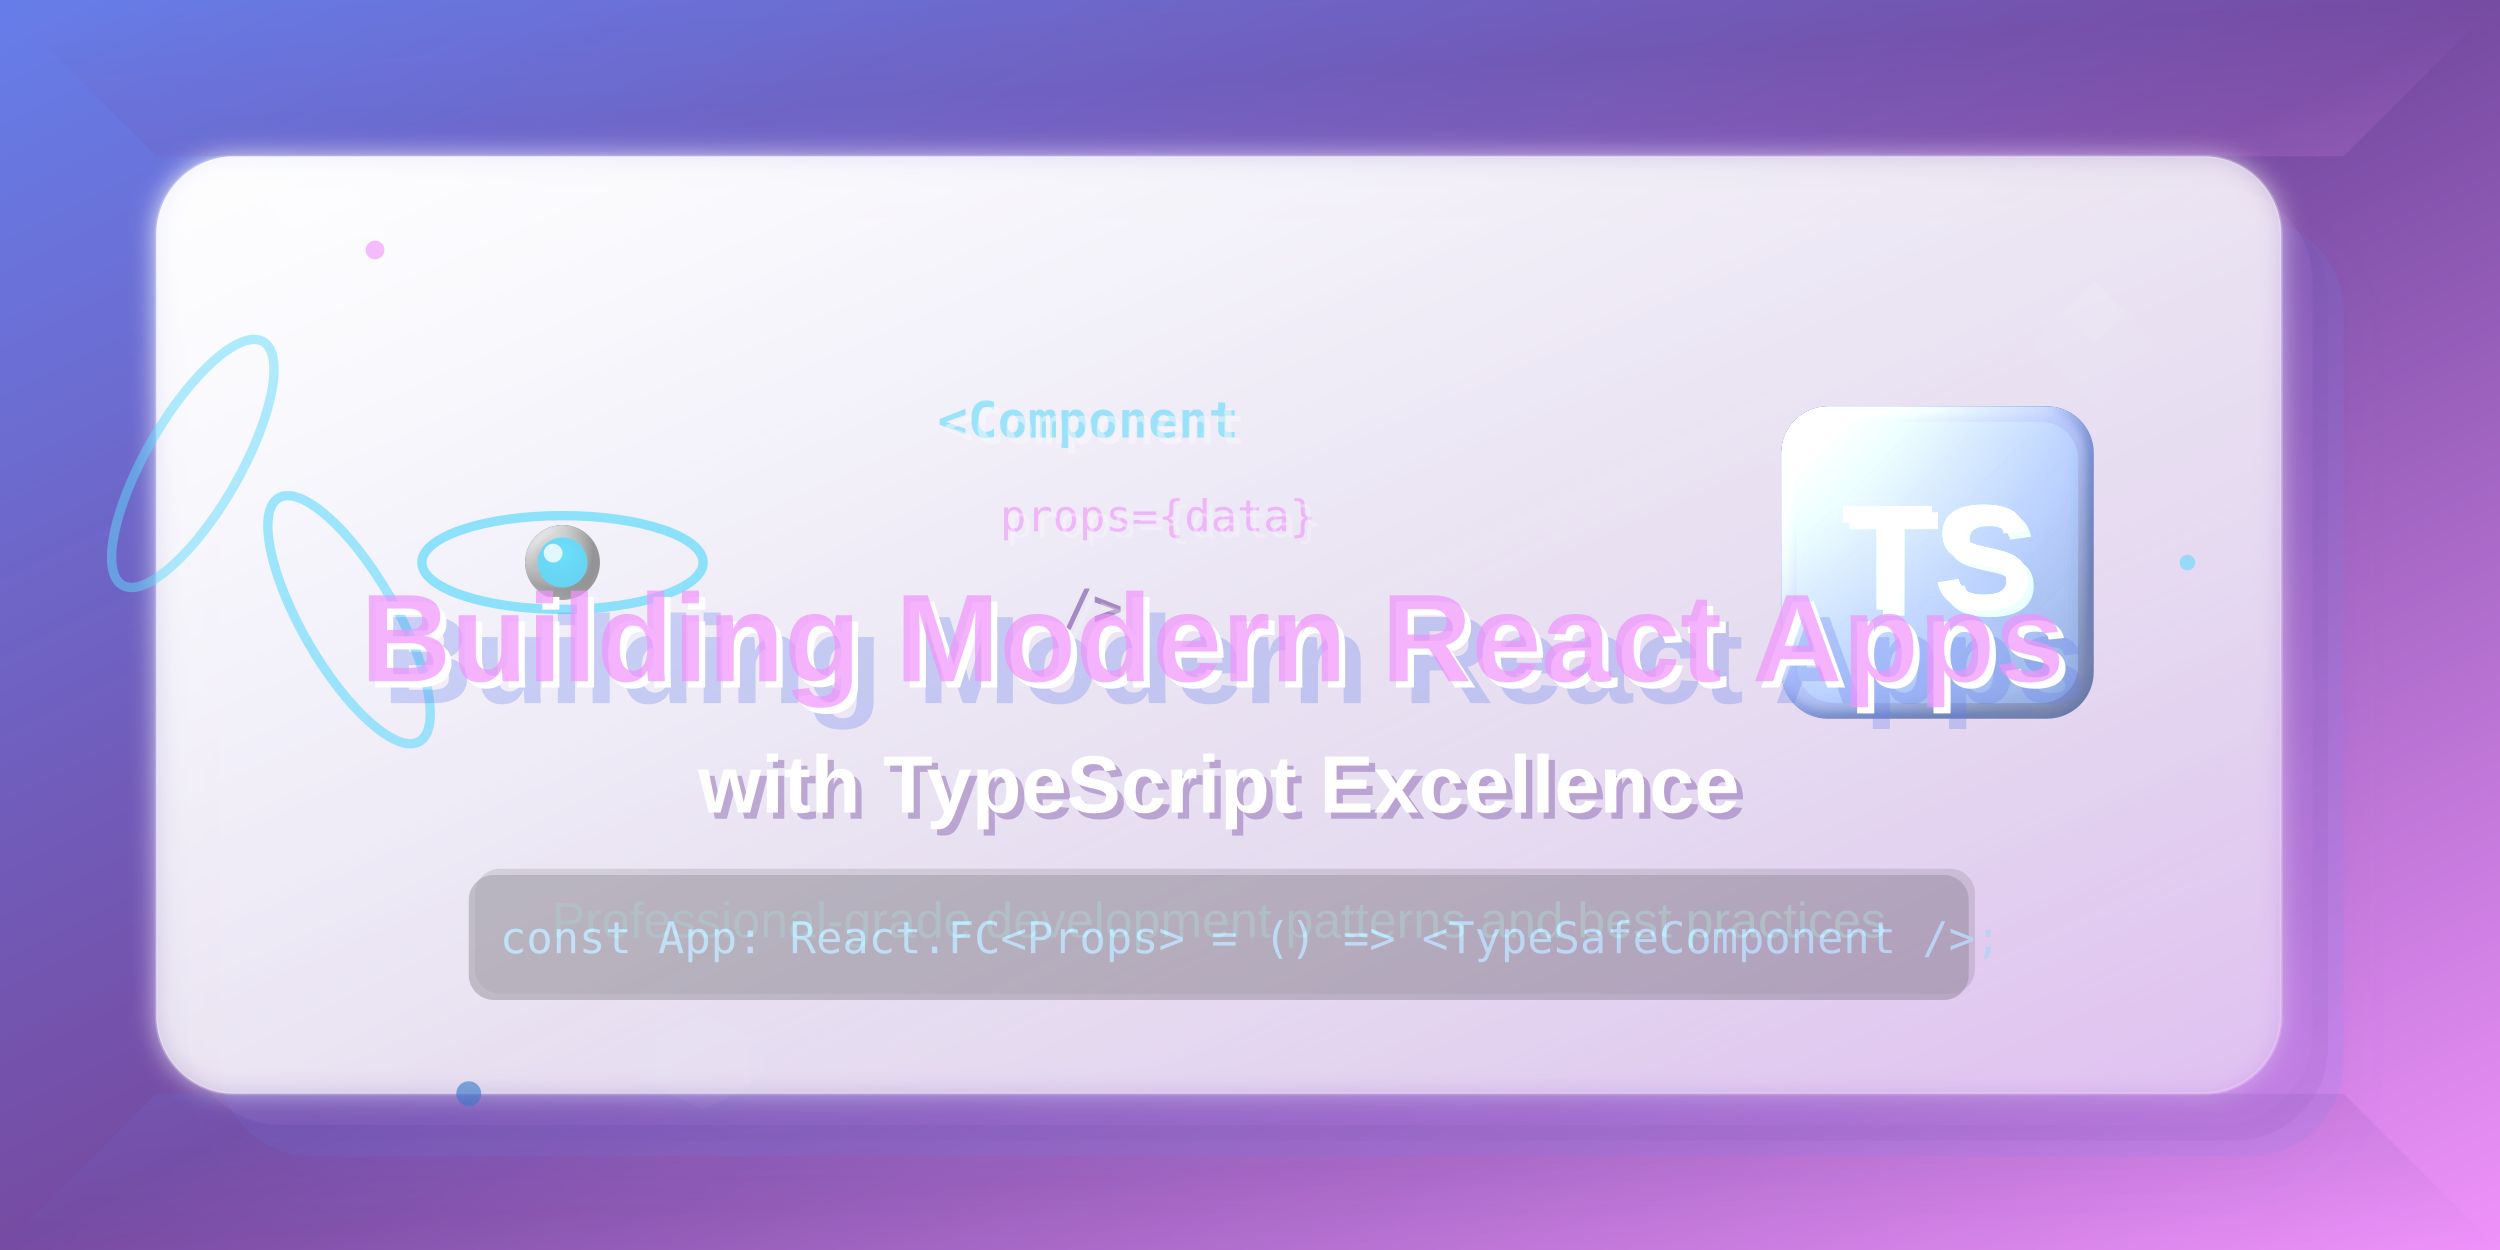
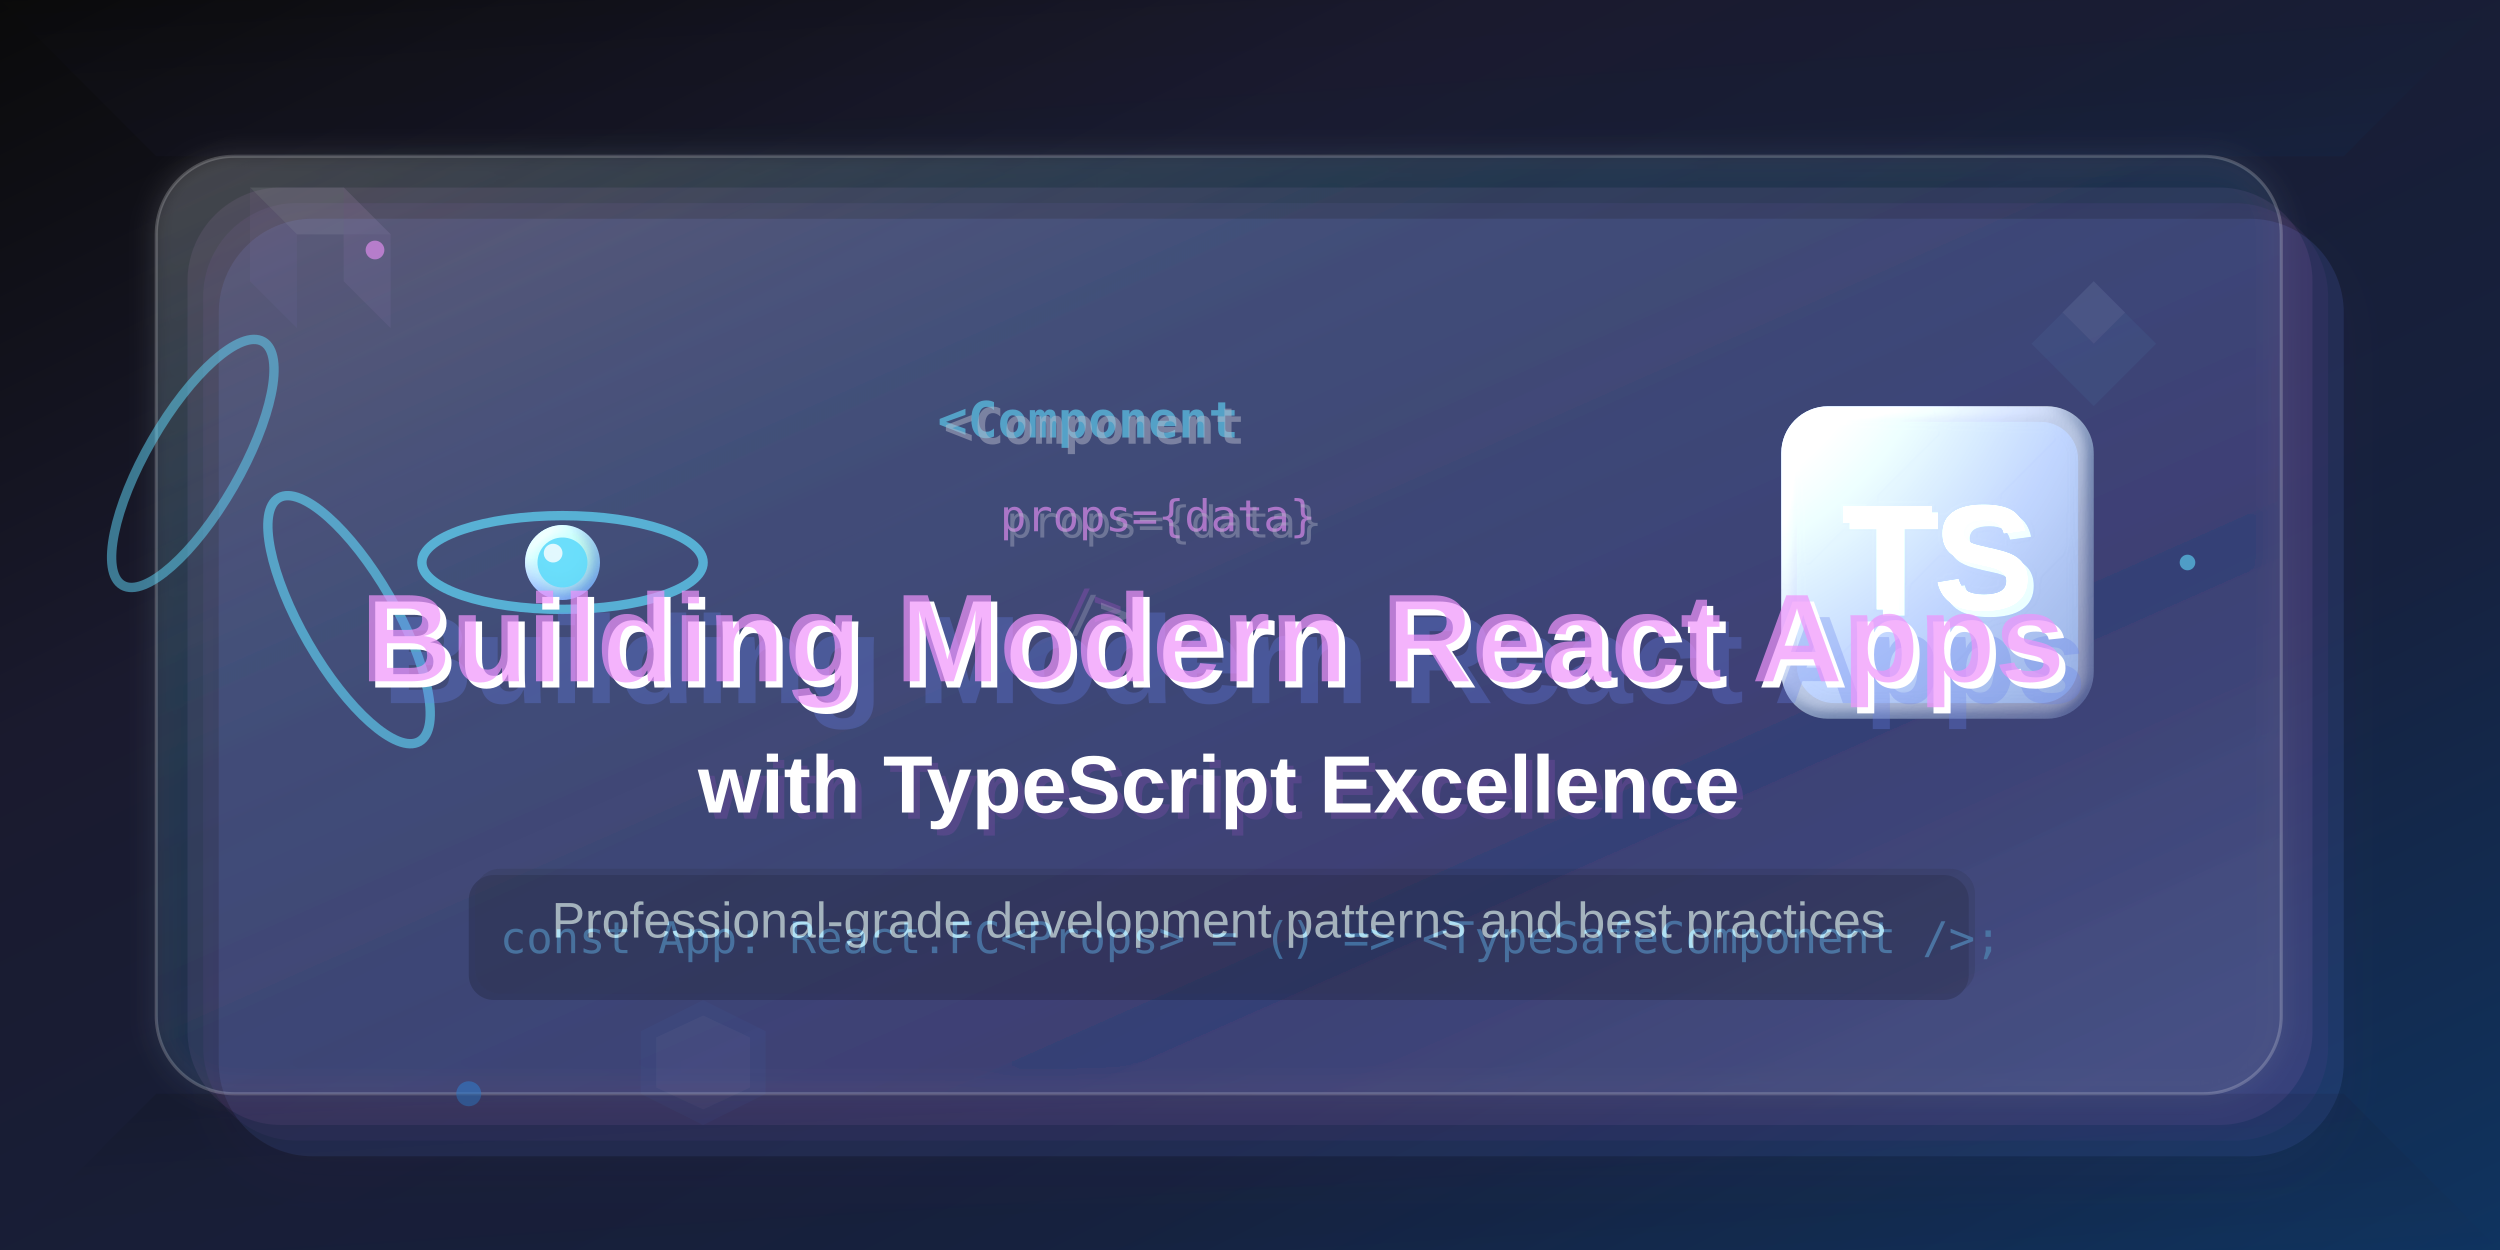
<svg xmlns="http://www.w3.org/2000/svg" width="800" height="400" viewBox="0 0 800 400">
  <defs>
    <linearGradient id="premium-bg" x1="0%" y1="0%" x2="100%" y2="100%">
-       <stop offset="0%" style="stop-color:#667eea;stop-opacity:1" />
-       <stop offset="50%" style="stop-color:#764ba2;stop-opacity:1" />
-       <stop offset="100%" style="stop-color:#f093fb;stop-opacity:1" />
+       <stop offset="0%" style="stop-color:#0a0a0a;stop-opacity:1" />
+       <stop offset="30%" style="stop-color:#1a1a2e;stop-opacity:1" />
+       <stop offset="70%" style="stop-color:#16213e;stop-opacity:1" />
+       <stop offset="100%" style="stop-color:#0f3460;stop-opacity:1" />
    </linearGradient>
    <linearGradient id="glass-3d" x1="0%" y1="0%" x2="100%" y2="100%">
-       <stop offset="0%" style="stop-color:#ffffff;stop-opacity:0.9" />
-       <stop offset="30%" style="stop-color:#ffffff;stop-opacity:0.7" />
-       <stop offset="70%" style="stop-color:#ffffff;stop-opacity:0.5" />
-       <stop offset="100%" style="stop-color:#ffffff;stop-opacity:0.3" />
+       <stop offset="0%" style="stop-color:#ffffff;stop-opacity:0.12" />
+       <stop offset="30%" style="stop-color:#61dafb;stop-opacity:0.08" />
+       <stop offset="70%" style="stop-color:#3178c6;stop-opacity:0.06" />
+       <stop offset="100%" style="stop-color:#ffffff;stop-opacity:0.04" />
    </linearGradient>
    <radialGradient id="react-3d" cx="50%" cy="40%" r="60%">
      <stop offset="0%" style="stop-color:#61dafb;stop-opacity:1" />
-       <stop offset="50%" style="stop-color:#21232c;stop-opacity:0.8" />
-       <stop offset="100%" style="stop-color:#282c34;stop-opacity:0.6" />
+       <stop offset="50%" style="stop-color:#20b2aa;stop-opacity:0.9" />
+       <stop offset="100%" style="stop-color:#1e90ff;stop-opacity:0.7" />
    </radialGradient>
    <linearGradient id="ts-3d" x1="0%" y1="0%" x2="100%" y2="100%">
      <stop offset="0%" style="stop-color:#3178c6;stop-opacity:1" />
-       <stop offset="50%" style="stop-color:#2562c4;stop-opacity:0.9" />
-       <stop offset="100%" style="stop-color:#1e4a8c;stop-opacity:0.8" />
+       <stop offset="50%" style="stop-color:#235a97;stop-opacity:0.95" />
+       <stop offset="100%" style="stop-color:#1e3a8a;stop-opacity:0.9" />
    </linearGradient>
    <filter id="depth-shadow" x="-100%" y="-100%" width="300%" height="300%">
      <feDropShadow dx="0" dy="12" stdDeviation="20" flood-color="#667eea" flood-opacity="0.4" />
      <feDropShadow dx="0" dy="6" stdDeviation="8" flood-color="#764ba2" flood-opacity="0.3" />
    </filter>
    <filter id="inner-glow" x="-50%" y="-50%" width="200%" height="200%">
      <feGaussianBlur stdDeviation="4" result="coloredBlur" />
      <feMerge>
        <feMergeNode in="coloredBlur" />
        <feMergeNode in="SourceGraphic" />
      </feMerge>
    </filter>
    <filter id="bevel-3d">
      <feGaussianBlur in="SourceAlpha" stdDeviation="2" />
      <feSpecularLighting result="specOut" lighting-color="white" specularConstant="1.5" specularExponent="20">
        <fePointLight x="-50" y="-50" z="200" />
      </feSpecularLighting>
      <feComposite in="specOut" in2="SourceAlpha" operator="in" result="specOut2" />
      <feComposite in="SourceGraphic" in2="specOut2" operator="arithmetic" k1="0" k2="1" k3="1" k4="0" />
    </filter>
  </defs>
  <rect width="800" height="400" fill="url(#premium-bg)" />
  <g opacity="0.12">
    <g transform="translate(80,60)">
      <polygon points="0,0 30,0 45,15 15,15" fill="#ffffff" opacity="0.8" />
      <polygon points="30,0 30,30 45,45 45,15" fill="#f093fb" opacity="0.6" />
      <polygon points="0,0 0,30 15,45 15,15" fill="#764ba2" opacity="0.7" />
    </g>
    <g transform="translate(650,90)">
      <polygon points="20,0 40,20 20,40 0,20" fill="#61dafb" opacity="0.5" />
      <polygon points="20,0 30,10 20,20 10,10" fill="#ffffff" opacity="0.8" />
    </g>
    <g transform="translate(200,320)">
      <polygon points="25,0 45,10 45,30 25,40 5,30 5,10" fill="#3178c6" opacity="0.6" />
      <polygon points="25,5 40,12 40,28 25,35 10,28 10,12" fill="#ffffff" opacity="0.4" />
    </g>
  </g>
  <g transform="translate(50,50)">
    <rect x="20" y="20" width="680" height="300" rx="30" fill="#667eea" opacity="0.15" filter="url(#depth-shadow)" />
    <rect x="15" y="15" width="680" height="300" rx="30" fill="#764ba2" opacity="0.1" />
    <rect x="10" y="10" width="680" height="300" rx="30" fill="#f093fb" opacity="0.08" />
    <rect x="0" y="0" width="680" height="300" rx="25" fill="url(#glass-3d)" stroke="rgba(255,255,255,0.2)" stroke-width="1" filter="url(#inner-glow)" />
    <g transform="translate(80,80)">
      <ellipse cx="50" cy="50" rx="45" ry="15" fill="none" stroke="#61dafb" stroke-width="3" opacity="0.7" transform="rotate(0)" />
      <ellipse cx="50" cy="50" rx="45" ry="15" fill="none" stroke="#61dafb" stroke-width="3" opacity="0.6" transform="rotate(60)" />
      <ellipse cx="50" cy="50" rx="45" ry="15" fill="none" stroke="#61dafb" stroke-width="3" opacity="0.5" transform="rotate(120)" />
      <circle cx="50" cy="50" r="12" fill="url(#react-3d)" filter="url(#bevel-3d)" />
      <circle cx="50" cy="50" r="8" fill="#61dafb" opacity="0.9" />
      <circle cx="47" cy="47" r="3" fill="#ffffff" opacity="0.8" />
      <animateTransform attributeName="transform" type="rotate" values="0 50 50;360 50 50" dur="10s" repeatCount="indefinite" />
    </g>
    <g transform="translate(520,80)">
      <g filter="url(#bevel-3d)">
        <rect x="0" y="0" width="100" height="100" rx="15" fill="url(#ts-3d)" />
        <rect x="5" y="5" width="90" height="90" rx="12" fill="#3178c6" opacity="0.8" />
        <text x="50" y="65" text-anchor="middle" fill="#ffffff" font-family="Arial, sans-serif" font-size="48" font-weight="bold">TS</text>
        <text x="52" y="67" text-anchor="middle" fill="#e1f5fe" font-family="Arial, sans-serif" font-size="48" font-weight="bold" opacity="0.7">TS</text>
      </g>
      <animateTransform attributeName="transform" type="translate" values="520,80; 520,70; 520,80" dur="3s" repeatCount="indefinite" />
    </g>
    <g transform="translate(250,60)" opacity="0.6">
      <text x="0" y="30" fill="#61dafb" font-family="Monaco, Consolas, monospace" font-size="16" font-weight="bold">&lt;Component</text>
      <text x="2" y="32" fill="#ffffff" font-family="Monaco, Consolas, monospace" font-size="16" font-weight="bold" opacity="0.5">&lt;Component</text>
      <text x="20" y="60" fill="#f093fb" font-family="Monaco, Consolas, monospace" font-size="14">props={data}</text>
      <text x="22" y="62" fill="#ffffff" font-family="Monaco, Consolas, monospace" font-size="14" opacity="0.4">props={data}</text>
      <text x="40" y="90" fill="#764ba2" font-family="Monaco, Consolas, monospace" font-size="16" font-weight="bold">/&gt;</text>
      <text x="42" y="92" fill="#ffffff" font-family="Monaco, Consolas, monospace" font-size="16" font-weight="bold" opacity="0.3">/&gt;</text>
    </g>
    <g transform="translate(340,170)">
      <text x="5" y="5" text-anchor="middle" fill="#667eea" font-family="Arial, sans-serif" font-size="40" font-weight="900" opacity="0.3">
        Building Modern React Apps
      </text>
      <text x="0" y="0" text-anchor="middle" fill="#ffffff" font-family="Arial, sans-serif" font-size="40" font-weight="900">
        Building Modern React Apps
      </text>
      <text x="-2" y="-2" text-anchor="middle" fill="#f093fb" font-family="Arial, sans-serif" font-size="40" font-weight="900" opacity="0.7">
        Building Modern React Apps
      </text>
    </g>
    <g transform="translate(340,210)">
      <text x="2" y="2" text-anchor="middle" fill="#764ba2" font-family="Arial, sans-serif" font-size="26" font-weight="600" opacity="0.4">
        with TypeScript Excellence
      </text>
      <text x="0" y="0" text-anchor="middle" fill="#ffffff" font-family="Arial, sans-serif" font-size="26" font-weight="600">
        with TypeScript Excellence
      </text>
    </g>
    <text x="340" y="250" text-anchor="middle" fill="#e1f5fe" font-family="Arial, sans-serif" font-size="16" opacity="0.9">
      Professional-grade development patterns and best practices
    </text>
    <g transform="translate(100,230)" opacity="0.3">
      <rect x="0" y="0" width="480" height="40" rx="8" fill="#000000" opacity="0.6" />
      <rect x="2" y="-2" width="480" height="40" rx="8" fill="#1a1a1a" opacity="0.4" />
      <text x="10" y="25" fill="#61dafb" font-family="Monaco, Consolas, monospace" font-size="14">
        const App: React.FC&lt;Props&gt; = () =&gt; &lt;TypeSafeComponent /&gt;;
      </text>
    </g>
  </g>
  <g opacity="0.6">
    <circle cx="120" cy="80" r="3" fill="#f093fb">
      <animateTransform attributeName="transform" type="translate" values="0,0; 15,-8; 0,0" dur="4s" repeatCount="indefinite" />
      <animate attributeName="opacity" values="0.6;1;0.6" dur="4s" repeatCount="indefinite" />
    </circle>
    <circle cx="700" cy="180" r="2.5" fill="#61dafb">
      <animateTransform attributeName="transform" type="translate" values="0,0; -12,10; 0,0" dur="3.5s" repeatCount="indefinite" />
      <animate attributeName="opacity" values="0.4;0.8;0.4" dur="3.5s" repeatCount="indefinite" />
    </circle>
    <circle cx="150" cy="350" r="4" fill="#3178c6">
      <animateTransform attributeName="transform" type="translate" values="0,0; 8,15; 0,0" dur="5s" repeatCount="indefinite" />
      <animate attributeName="opacity" values="0.3;0.7;0.3" dur="5s" repeatCount="indefinite" />
    </circle>
  </g>
  <g opacity="0.15">
    <polygon points="0,0 800,0 750,50 50,50" fill="url(#premium-bg)" />
    <polygon points="0,400 800,400 750,350 50,350" fill="url(#premium-bg)" />
  </g>
</svg>
